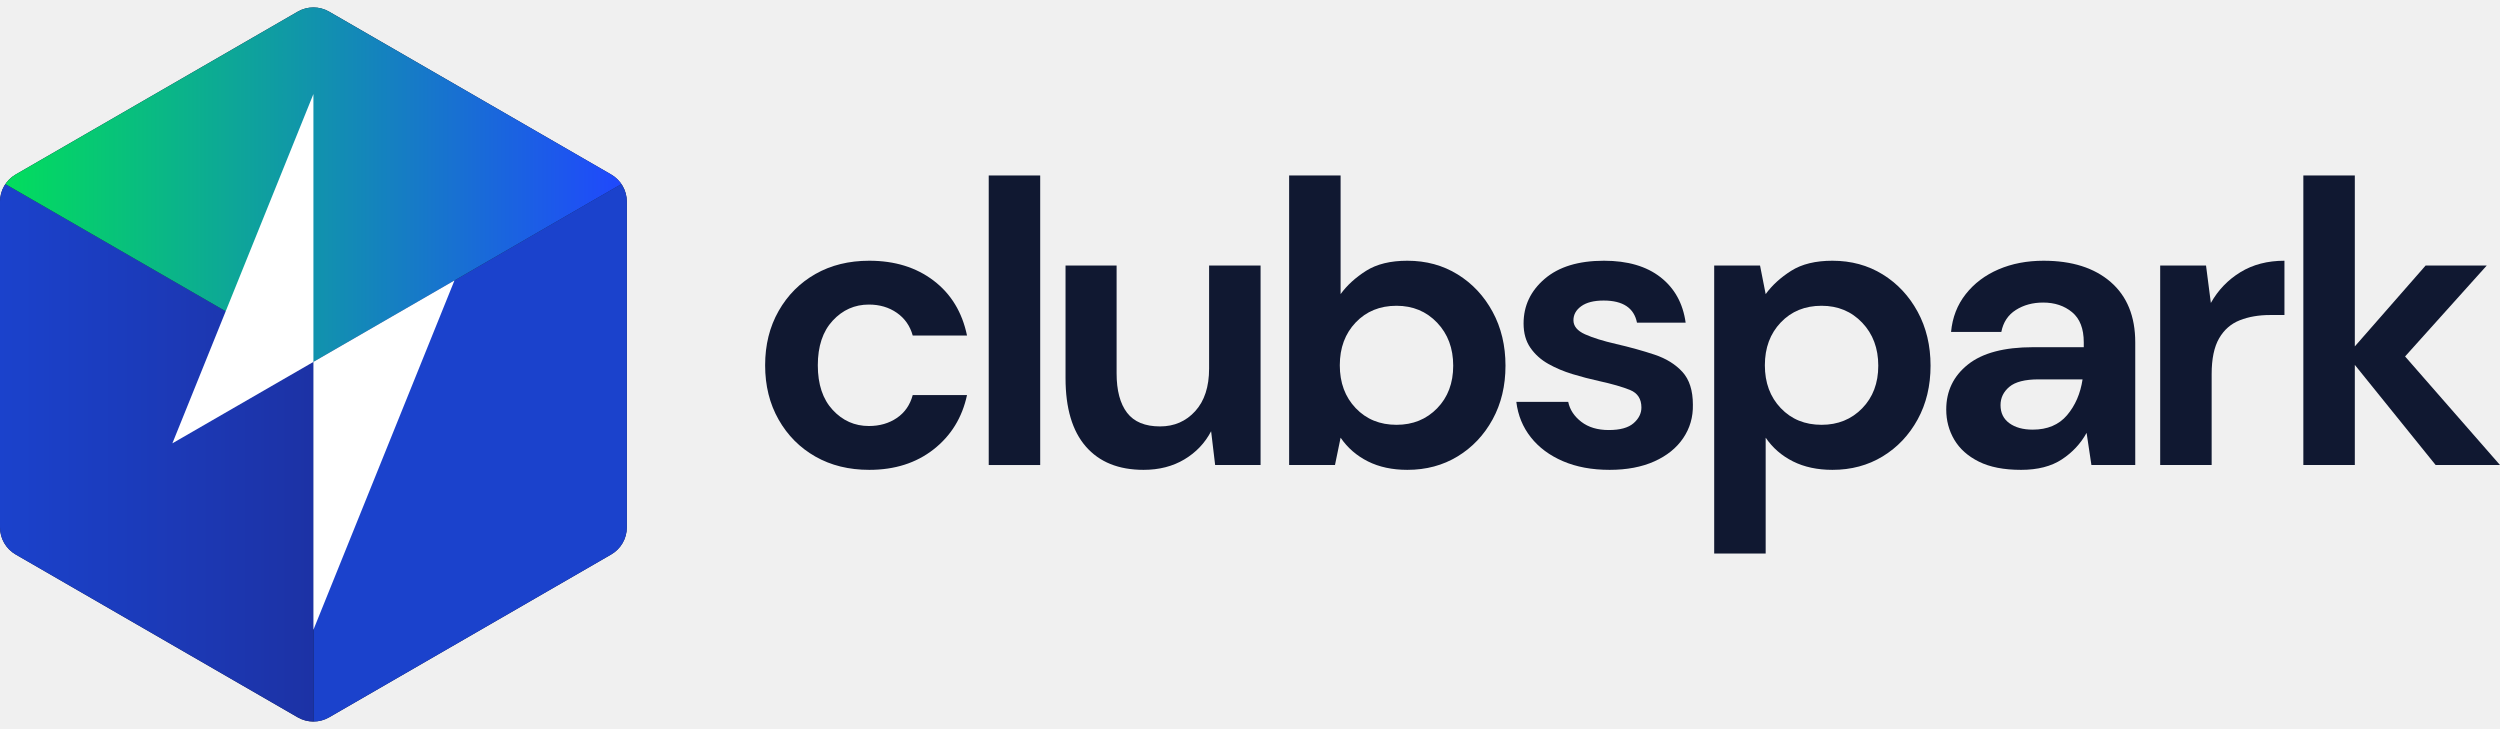
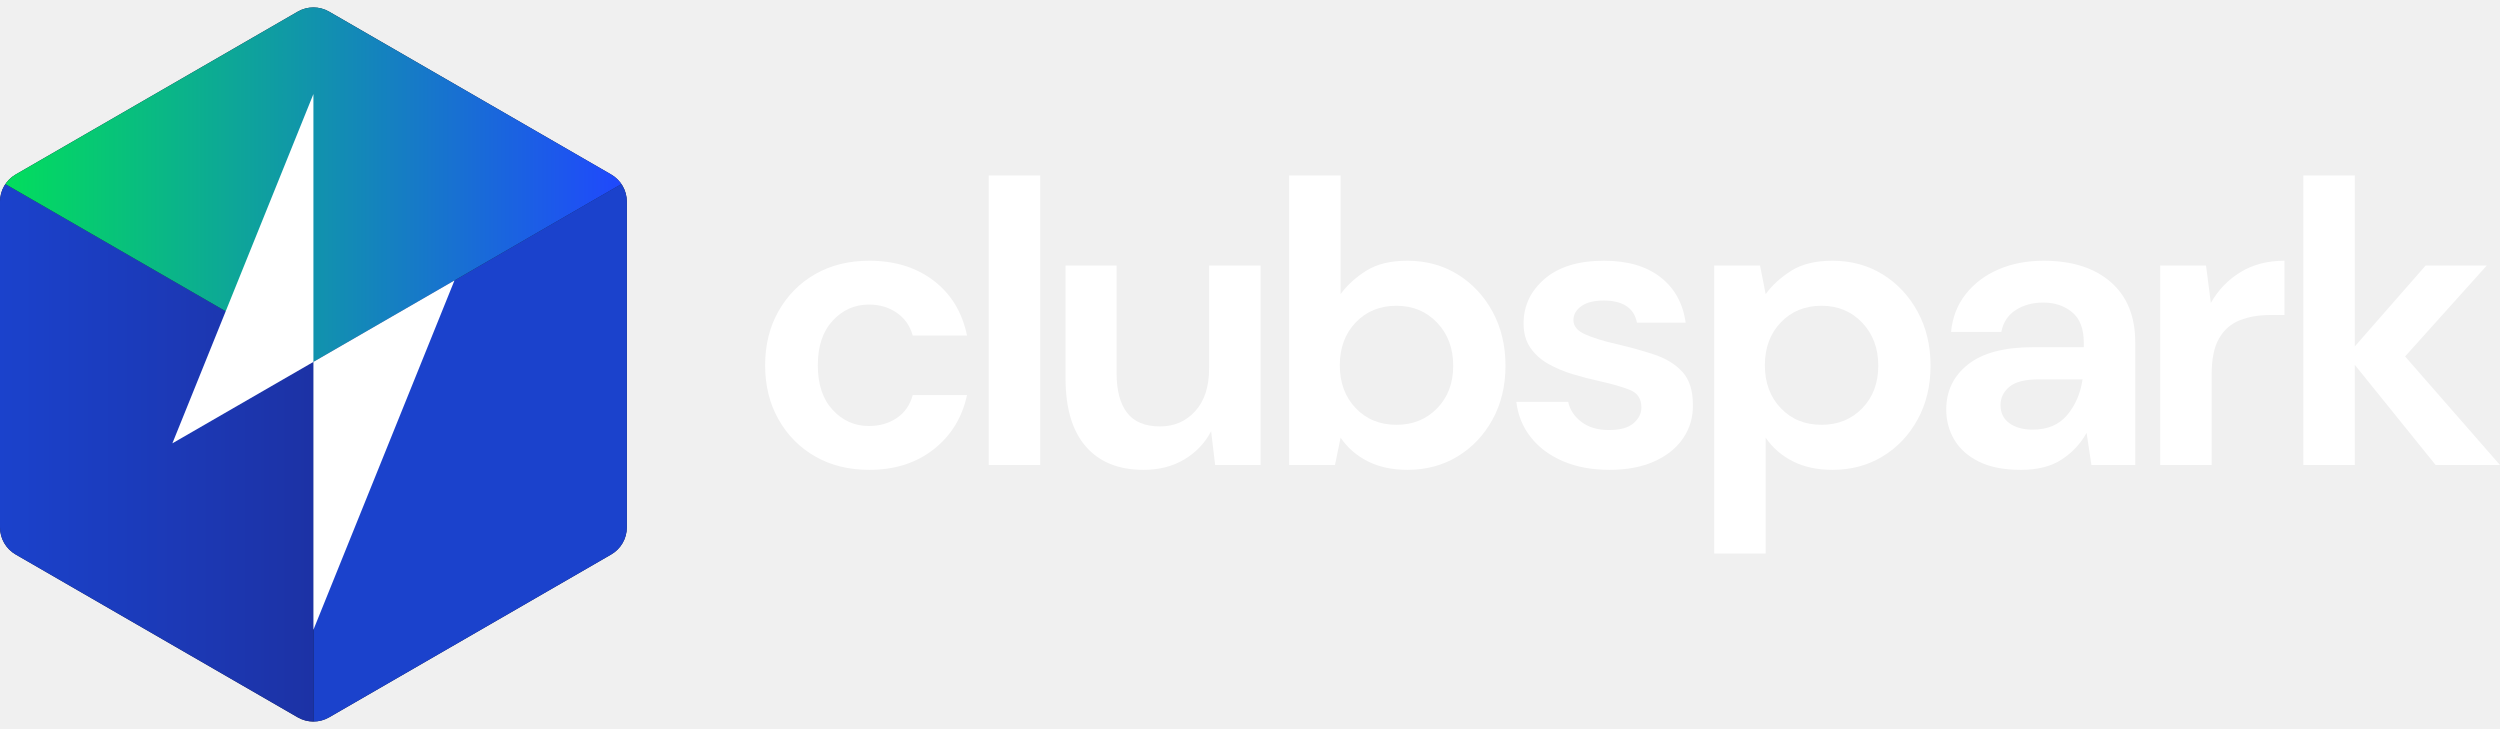
<svg xmlns="http://www.w3.org/2000/svg" id="logo" viewBox="0 0 1595.319 464.882">
  <defs>
-     <style>.cls-1{fill:url(#linear-gradient);}.cls-2{clip-path:url(#clippath);}.cls-3{fill:#fff;}.cls-4{fill:#101831;}.cls-5{fill:#0f1738;}.cls-6{fill:#1b42cc;}.cls-7{fill:url(#linear-gradient-2);}</style>
+     <style>.cls-1{fill:url(#linear-gradient);}.cls-2{clip-path:url(#clippath);}.cls-3{fill:#fff;}.cls-4{fill:#0f1738;}.cls-5{fill:#1b42cc;}.cls-6{fill:url(#linear-gradient-2);}</style>
    <clipPath id="clippath">
-       <path class="cls-5" d="m400,128.667c0-7.145-3.812-13.748-10-17.32L210,7.424c-6.188-3.573-13.812-3.573-20,0L10,111.347c-6.188,3.573-10,10.175-10,17.32v207.846c0,7.145,3.812,13.748,10,17.32l180,103.923c6.188,3.573,13.812,3.573,20,0l180-103.923c6.188-3.573,10-10.175,10-17.32v-207.846Z" />
+       <path class="cls-4" d="m400,128.667c0-7.145-3.812-13.748-10-17.32L210,7.424c-6.188-3.573-13.812-3.573-20,0L10,111.347c-6.188,3.573-10,10.175-10,17.32v207.846c0,7.145,3.812,13.748,10,17.32l180,103.923c6.188,3.573,13.812,3.573,20,0l180-103.923c6.188-3.573,10-10.175,10-17.32v-207.846Z" />
    </clipPath>
    <linearGradient id="linear-gradient" x1="0" y1="290.176" x2="200" y2="290.176" gradientUnits="userSpaceOnUse">
      <stop offset="0" stop-color="#1b42cc" />
      <stop offset="1" stop-color="#1c32a5" />
    </linearGradient>
    <linearGradient id="linear-gradient-2" x1="0" y1="115.47" x2="400" y2="115.47" gradientUnits="userSpaceOnUse">
      <stop offset="0" stop-color="#02df5b" />
      <stop offset="1" stop-color="#2047fe" />
    </linearGradient>
  </defs>
-   <path class="cls-5" d="m400,128.667c0-7.145-3.812-13.748-10-17.32L210,7.424c-6.188-3.573-13.812-3.573-20,0L10,111.347c-6.188,3.573-10,10.175-10,17.32v207.846c0,7.145,3.812,13.748,10,17.32l180,103.923c6.188,3.573,13.812,3.573,20,0l180-103.923c6.188-3.573,10-10.175,10-17.32v-207.846Z" />
+   <path class="cls-4" d="m400,128.667c0-7.145-3.812-13.748-10-17.32L210,7.424c-6.188-3.573-13.812-3.573-20,0L10,111.347c-6.188,3.573-10,10.175-10,17.32v207.846c0,7.145,3.812,13.748,10,17.32l180,103.923c6.188,3.573,13.812,3.573,20,0l180-103.923c6.188-3.573,10-10.175,10-17.32v-207.846Z" />
  <g class="cls-2">
-     <path class="cls-6" d="m200,230.94l200-115.47v232.941s-200,115.47-200,115.47" />
+     <path class="cls-5" d="m200,230.94l200-115.47v232.941s-200,115.47-200,115.47" />
    <path class="cls-1" d="m0,115.47l200,115.47v233.942S0,349.412 0,349.412V115.47Z" />
-     <polygon class="cls-7" points="200 0 200 0 200 0 200 0 200 0 0 115.47 200 230.94 400 115.47 200 0" />
+     <polygon class="cls-6" points="200 0 200 0 200 0 200 0 200 0 0 115.47 200 230.94 400 115.47 200 0" />
  </g>
  <path class="cls-3" d="m200,401.88v-170.94l90-51.962-90,222.902Z" />
  <path class="cls-3" d="m200,230.94l-90,51.962L200,60v170.94Z" />
-   <path class="cls-4" d="m554.718,299.825c-13.004,0-24.465-2.82-34.387-8.469-9.922-5.644-17.75-13.512-23.48-23.609-5.734-10.09-8.598-21.641-8.598-34.645s2.863-24.547,8.598-34.645c5.731-10.09,13.559-17.961,23.48-23.609,9.922-5.644,21.383-8.469,34.387-8.469,16.254,0,29.938,4.234,41.062,12.703,11.117,8.469,18.219,20.145,21.301,35.031h-34.645c-1.715-6.16-5.094-10.992-10.137-14.5-5.051-3.504-10.996-5.262-17.836-5.262-9.07,0-16.77,3.426-23.098,10.266-6.332,6.844-9.496,16.34-9.496,28.484,0,12.152,3.164,21.645,9.496,28.488,6.328,6.844,14.027,10.262,23.098,10.262,6.84,0,12.785-1.707,17.836-5.129,5.043-3.422,8.422-8.297,10.137-14.629h34.645c-3.082,14.371-10.184,25.918-21.301,34.645-11.125,8.727-24.809,13.086-41.062,13.086Z" />
-   <path class="cls-4" d="m630.933,296.746V111.977h32.848v184.769h-32.848Z" />
-   <path class="cls-4" d="m729.733,299.825c-15.91,0-28.191-4.957-36.828-14.883-8.641-9.922-12.957-24.465-12.957-43.625v-71.856h32.59v68.773c0,10.953,2.223,19.336,6.672,25.152s11.461,8.723,21.043,8.723c9.066,0,16.555-3.246,22.457-9.75,5.902-6.5,8.852-15.566,8.852-27.203v-65.695h32.848v127.285h-28.996l-2.566-21.555c-3.938,7.527-9.625,13.516-17.066,17.961-7.441,4.449-16.129,6.672-26.047,6.672Z" />
-   <path class="cls-4" d="m898.077,299.825c-9.582,0-17.965-1.797-25.148-5.387-7.188-3.594-13.004-8.637-17.453-15.141l-3.59,17.449h-29.258V111.977h32.848v75.703c4.106-5.644,9.535-10.605,16.297-14.883,6.758-4.273,15.527-6.418,26.305-6.418,11.973,0,22.668,2.914,32.078,8.727,9.406,5.816,16.848,13.773,22.324,23.867,5.477,10.098,8.215,21.555,8.215,34.387s-2.738,24.25-8.215,34.258c-5.477,10.012-12.918,17.883-22.324,23.613-9.41,5.727-20.105,8.594-32.078,8.594Zm-6.93-28.742c10.434,0,19.074-3.504,25.918-10.52s10.266-16.078,10.266-27.203c0-11.117-3.422-20.273-10.266-27.457-6.844-7.188-15.484-10.781-25.918-10.781-10.609,0-19.289,3.555-26.047,10.652-6.762,7.102-10.137,16.211-10.137,27.328,0,11.125,3.375,20.234,10.137,27.332,6.758,7.102,15.438,10.648,26.047,10.648Z" />
-   <path class="cls-4" d="m1027.155,299.825c-11.293,0-21.215-1.84-29.77-5.516s-15.398-8.766-20.527-15.27c-5.133-6.5-8.215-14.027-9.242-22.582h33.105c1.027,4.965,3.805,9.199,8.34,12.703,4.531,3.508,10.395,5.258,17.582,5.258,7.184,0,12.445-1.449,15.781-4.359s5.004-6.246,5.004-10.012c0-5.473-2.398-9.191-7.188-11.16-4.789-1.965-11.461-3.891-20.016-5.773-5.477-1.195-11.035-2.652-16.68-4.363s-10.824-3.891-15.527-6.547c-4.707-2.648-8.512-6.07-11.418-10.262-2.91-4.191-4.363-9.367-4.363-15.527,0-11.293,4.492-20.785,13.473-28.484s21.598-11.551,37.852-11.551c15.055,0,27.074,3.512,36.059,10.523,8.98,7.016,14.324,16.68,16.039,29h-31.055c-1.883-9.41-8.98-14.117-21.297-14.117-6.16,0-10.91,1.199-14.246,3.594-3.336,2.398-5.004,5.391-5.004,8.98,0,3.766,2.481,6.762,7.441,8.984s11.551,4.277,19.762,6.156c8.895,2.055,17.066,4.324,24.508,6.801,7.441,2.484,13.387,6.16,17.836,11.035,4.445,4.879,6.672,11.852,6.672,20.918.168,7.871-1.883,14.973-6.16,21.297-4.277,6.332-10.438,11.293-18.477,14.887-8.043,3.59-17.539,5.387-28.484,5.387Z" />
-   <path class="cls-4" d="m1093.874,353.203v-183.742h29.258l3.59,18.219c4.106-5.644,9.535-10.605,16.297-14.883,6.758-4.273,15.527-6.418,26.305-6.418,11.973,0,22.668,2.914,32.078,8.727,9.406,5.816,16.848,13.773,22.324,23.867,5.477,10.098,8.215,21.555,8.215,34.387s-2.738,24.25-8.215,34.258c-5.477,10.012-12.918,17.883-22.324,23.613-9.41,5.727-20.105,8.594-32.078,8.594-9.582,0-17.965-1.797-25.148-5.387-7.188-3.594-13.004-8.637-17.453-15.141v73.906h-32.848Zm68.519-82.121c10.434,0,19.074-3.504,25.918-10.52s10.266-16.078,10.266-27.203c0-11.117-3.422-20.273-10.266-27.457-6.844-7.188-15.484-10.781-25.918-10.781-10.609,0-19.289,3.555-26.047,10.652-6.762,7.102-10.137,16.211-10.137,27.328,0,11.125,3.375,20.234,10.137,27.332,6.758,7.102,15.438,10.648,26.047,10.648Z" />
-   <path class="cls-4" d="m1289.679,299.825c-10.949,0-19.93-1.754-26.945-5.258-7.016-3.508-12.234-8.168-15.652-13.988-3.426-5.812-5.133-12.23-5.133-19.246,0-11.805,4.617-21.383,13.855-28.742,9.238-7.356,23.098-11.035,41.574-11.035h32.336v-3.078c0-8.727-2.484-15.141-7.441-19.25-4.965-4.106-11.125-6.156-18.477-6.156-6.676,0-12.492,1.582-17.453,4.746-4.965,3.168-8.043,7.828-9.238,13.988h-32.078c.856-9.238,3.977-17.281,9.367-24.125,5.391-6.84,12.359-12.102,20.914-15.781,8.555-3.676,18.133-5.519,28.742-5.519,18.133,0,32.422,4.535,42.859,13.602,10.43,9.07,15.652,21.902,15.652,38.496v78.269h-27.973l-3.078-20.531c-3.766,6.848-9.027,12.492-15.785,16.938-6.758,4.449-15.441,6.672-26.047,6.672Zm7.441-25.66c9.41,0,16.723-3.082,21.941-9.238,5.219-6.16,8.512-13.77,9.883-22.84h-27.973c-8.727,0-14.973,1.582-18.734,4.746-3.766,3.168-5.644,7.059-5.644,11.676,0,4.965,1.879,8.816,5.644,11.551,3.762,2.738,8.727,4.106,14.883,4.106Z" />
-   <path class="cls-4" d="m1378.472,296.746v-127.285h29.258l3.078,23.863c4.617-8.211,10.906-14.754,18.863-19.629,7.953-4.879,17.32-7.316,28.098-7.316v34.645h-9.238c-7.184,0-13.602,1.117-19.246,3.336-5.644,2.227-10.051,6.078-13.215,11.551-3.168,5.477-4.75,13.086-4.75,22.84v57.996h-32.848Z" />
-   <path class="cls-4" d="m1469.827,296.746V111.977h32.848v109.066l45.168-51.582h39.008l-52.098,57.996,60.566,69.289h-41.062l-51.582-63.898v63.898h-32.848Z" />
+   <path class="cls-3" d="m554.718,299.825c-13.004,0-24.465-2.82-34.387-8.469-9.922-5.644-17.75-13.512-23.48-23.609-5.734-10.09-8.598-21.641-8.598-34.645s2.863-24.547,8.598-34.645c5.731-10.09,13.559-17.961,23.48-23.609,9.922-5.644,21.383-8.469,34.387-8.469,16.254,0,29.938,4.234,41.062,12.703,11.117,8.469,18.219,20.145,21.301,35.031h-34.645c-1.715-6.16-5.094-10.992-10.137-14.5-5.051-3.504-10.996-5.262-17.836-5.262-9.07,0-16.77,3.426-23.098,10.266-6.332,6.844-9.496,16.34-9.496,28.484,0,12.152,3.164,21.645,9.496,28.488,6.328,6.844,14.027,10.262,23.098,10.262,6.84,0,12.785-1.707,17.836-5.129,5.043-3.422,8.422-8.297,10.137-14.629h34.645c-3.082,14.371-10.184,25.918-21.301,34.645-11.125,8.727-24.809,13.086-41.062,13.086Z" />
+   <path class="cls-3" d="m630.933,296.746V111.977h32.848v184.769h-32.848Z" />
+   <path class="cls-3" d="m729.733,299.825c-15.91,0-28.191-4.957-36.828-14.883-8.641-9.922-12.957-24.465-12.957-43.625v-71.856h32.59v68.773c0,10.953,2.223,19.336,6.672,25.152s11.461,8.723,21.043,8.723c9.066,0,16.555-3.246,22.457-9.75,5.902-6.5,8.852-15.566,8.852-27.203v-65.695h32.848v127.285h-28.996l-2.566-21.555c-3.938,7.527-9.625,13.516-17.066,17.961-7.441,4.449-16.129,6.672-26.047,6.672Z" />
+   <path class="cls-3" d="m898.077,299.825c-9.582,0-17.965-1.797-25.148-5.387-7.188-3.594-13.004-8.637-17.453-15.141l-3.59,17.449h-29.258V111.977h32.848v75.703c4.106-5.644,9.535-10.605,16.297-14.883,6.758-4.273,15.527-6.418,26.305-6.418,11.973,0,22.668,2.914,32.078,8.727,9.406,5.816,16.848,13.773,22.324,23.867,5.477,10.098,8.215,21.555,8.215,34.387s-2.738,24.25-8.215,34.258c-5.477,10.012-12.918,17.883-22.324,23.613-9.41,5.727-20.105,8.594-32.078,8.594Zm-6.93-28.742c10.434,0,19.074-3.504,25.918-10.52s10.266-16.078,10.266-27.203c0-11.117-3.422-20.273-10.266-27.457-6.844-7.188-15.484-10.781-25.918-10.781-10.609,0-19.289,3.555-26.047,10.652-6.762,7.102-10.137,16.211-10.137,27.328,0,11.125,3.375,20.234,10.137,27.332,6.758,7.102,15.438,10.648,26.047,10.648Z" />
+   <path class="cls-3" d="m1027.155,299.825c-11.293,0-21.215-1.84-29.77-5.516s-15.398-8.766-20.527-15.27c-5.133-6.5-8.215-14.027-9.242-22.582h33.105c1.027,4.965,3.805,9.199,8.34,12.703,4.531,3.508,10.395,5.258,17.582,5.258,7.184,0,12.445-1.449,15.781-4.359s5.004-6.246,5.004-10.012c0-5.473-2.398-9.191-7.188-11.16-4.789-1.965-11.461-3.891-20.016-5.773-5.477-1.195-11.035-2.652-16.68-4.363s-10.824-3.891-15.527-6.547c-4.707-2.648-8.512-6.07-11.418-10.262-2.91-4.191-4.363-9.367-4.363-15.527,0-11.293,4.492-20.785,13.473-28.484s21.598-11.551,37.852-11.551c15.055,0,27.074,3.512,36.059,10.523,8.98,7.016,14.324,16.68,16.039,29h-31.055c-1.883-9.41-8.98-14.117-21.297-14.117-6.16,0-10.91,1.199-14.246,3.594-3.336,2.398-5.004,5.391-5.004,8.98,0,3.766,2.481,6.762,7.441,8.984s11.551,4.277,19.762,6.156c8.895,2.055,17.066,4.324,24.508,6.801,7.441,2.484,13.387,6.16,17.836,11.035,4.445,4.879,6.672,11.852,6.672,20.918.168,7.871-1.883,14.973-6.16,21.297-4.277,6.332-10.438,11.293-18.477,14.887-8.043,3.59-17.539,5.387-28.484,5.387Z" />
+   <path class="cls-3" d="m1093.874,353.203v-183.742h29.258l3.59,18.219c4.106-5.644,9.535-10.605,16.297-14.883,6.758-4.273,15.527-6.418,26.305-6.418,11.973,0,22.668,2.914,32.078,8.727,9.406,5.816,16.848,13.773,22.324,23.867,5.477,10.098,8.215,21.555,8.215,34.387s-2.738,24.25-8.215,34.258c-5.477,10.012-12.918,17.883-22.324,23.613-9.41,5.727-20.105,8.594-32.078,8.594-9.582,0-17.965-1.797-25.148-5.387-7.188-3.594-13.004-8.637-17.453-15.141v73.906h-32.848Zm68.519-82.121c10.434,0,19.074-3.504,25.918-10.52s10.266-16.078,10.266-27.203c0-11.117-3.422-20.273-10.266-27.457-6.844-7.188-15.484-10.781-25.918-10.781-10.609,0-19.289,3.555-26.047,10.652-6.762,7.102-10.137,16.211-10.137,27.328,0,11.125,3.375,20.234,10.137,27.332,6.758,7.102,15.438,10.648,26.047,10.648Z" />
+   <path class="cls-3" d="m1289.679,299.825c-10.949,0-19.93-1.754-26.945-5.258-7.016-3.508-12.234-8.168-15.652-13.988-3.426-5.812-5.133-12.23-5.133-19.246,0-11.805,4.617-21.383,13.855-28.742,9.238-7.356,23.098-11.035,41.574-11.035h32.336v-3.078c0-8.727-2.484-15.141-7.441-19.25-4.965-4.106-11.125-6.156-18.477-6.156-6.676,0-12.492,1.582-17.453,4.746-4.965,3.168-8.043,7.828-9.238,13.988h-32.078c.856-9.238,3.977-17.281,9.367-24.125,5.391-6.84,12.359-12.102,20.914-15.781,8.555-3.676,18.133-5.519,28.742-5.519,18.133,0,32.422,4.535,42.859,13.602,10.43,9.07,15.652,21.902,15.652,38.496v78.269h-27.973l-3.078-20.531c-3.766,6.848-9.027,12.492-15.785,16.938-6.758,4.449-15.441,6.672-26.047,6.672Zm7.441-25.66c9.41,0,16.723-3.082,21.941-9.238,5.219-6.16,8.512-13.77,9.883-22.84h-27.973c-8.727,0-14.973,1.582-18.734,4.746-3.766,3.168-5.644,7.059-5.644,11.676,0,4.965,1.879,8.816,5.644,11.551,3.762,2.738,8.727,4.106,14.883,4.106Z" />
+   <path class="cls-3" d="m1378.472,296.746v-127.285h29.258l3.078,23.863c4.617-8.211,10.906-14.754,18.863-19.629,7.953-4.879,17.32-7.316,28.098-7.316v34.645h-9.238c-7.184,0-13.602,1.117-19.246,3.336-5.644,2.227-10.051,6.078-13.215,11.551-3.168,5.477-4.75,13.086-4.75,22.84v57.996h-32.848Z" />
+   <path class="cls-3" d="m1469.827,296.746V111.977h32.848v109.066l45.168-51.582h39.008l-52.098,57.996,60.566,69.289h-41.062l-51.582-63.898v63.898h-32.848Z" />
</svg>
